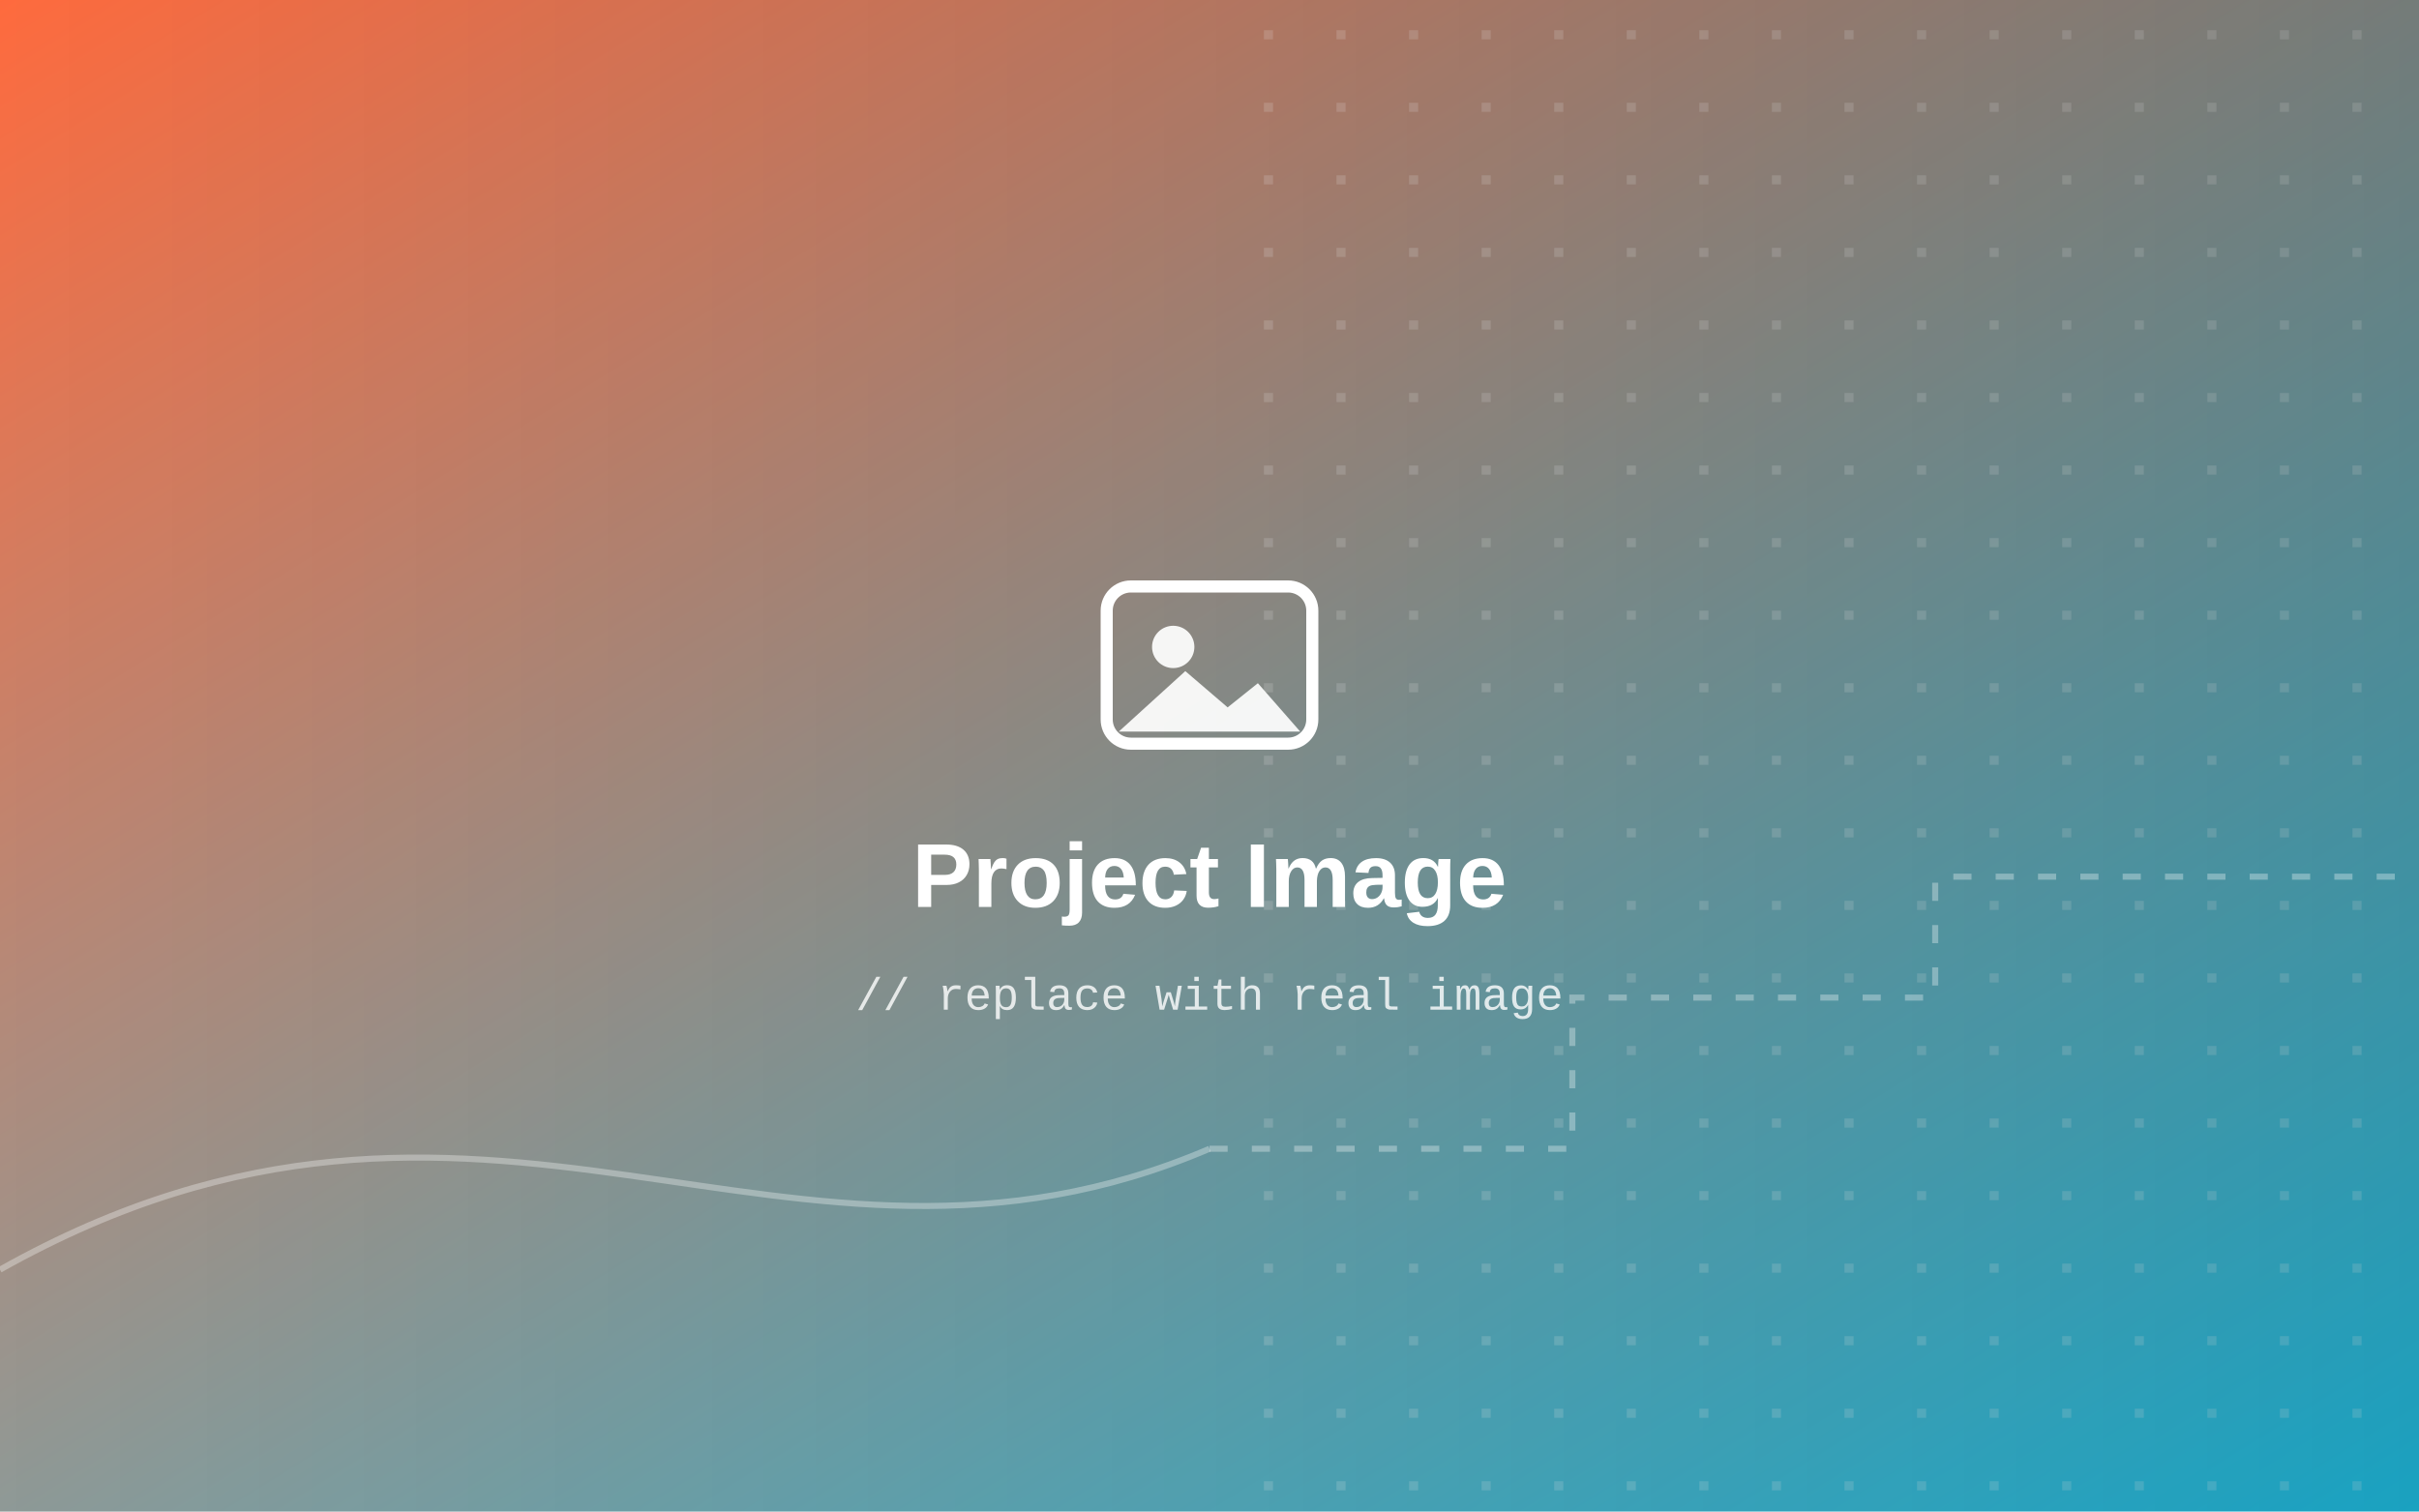
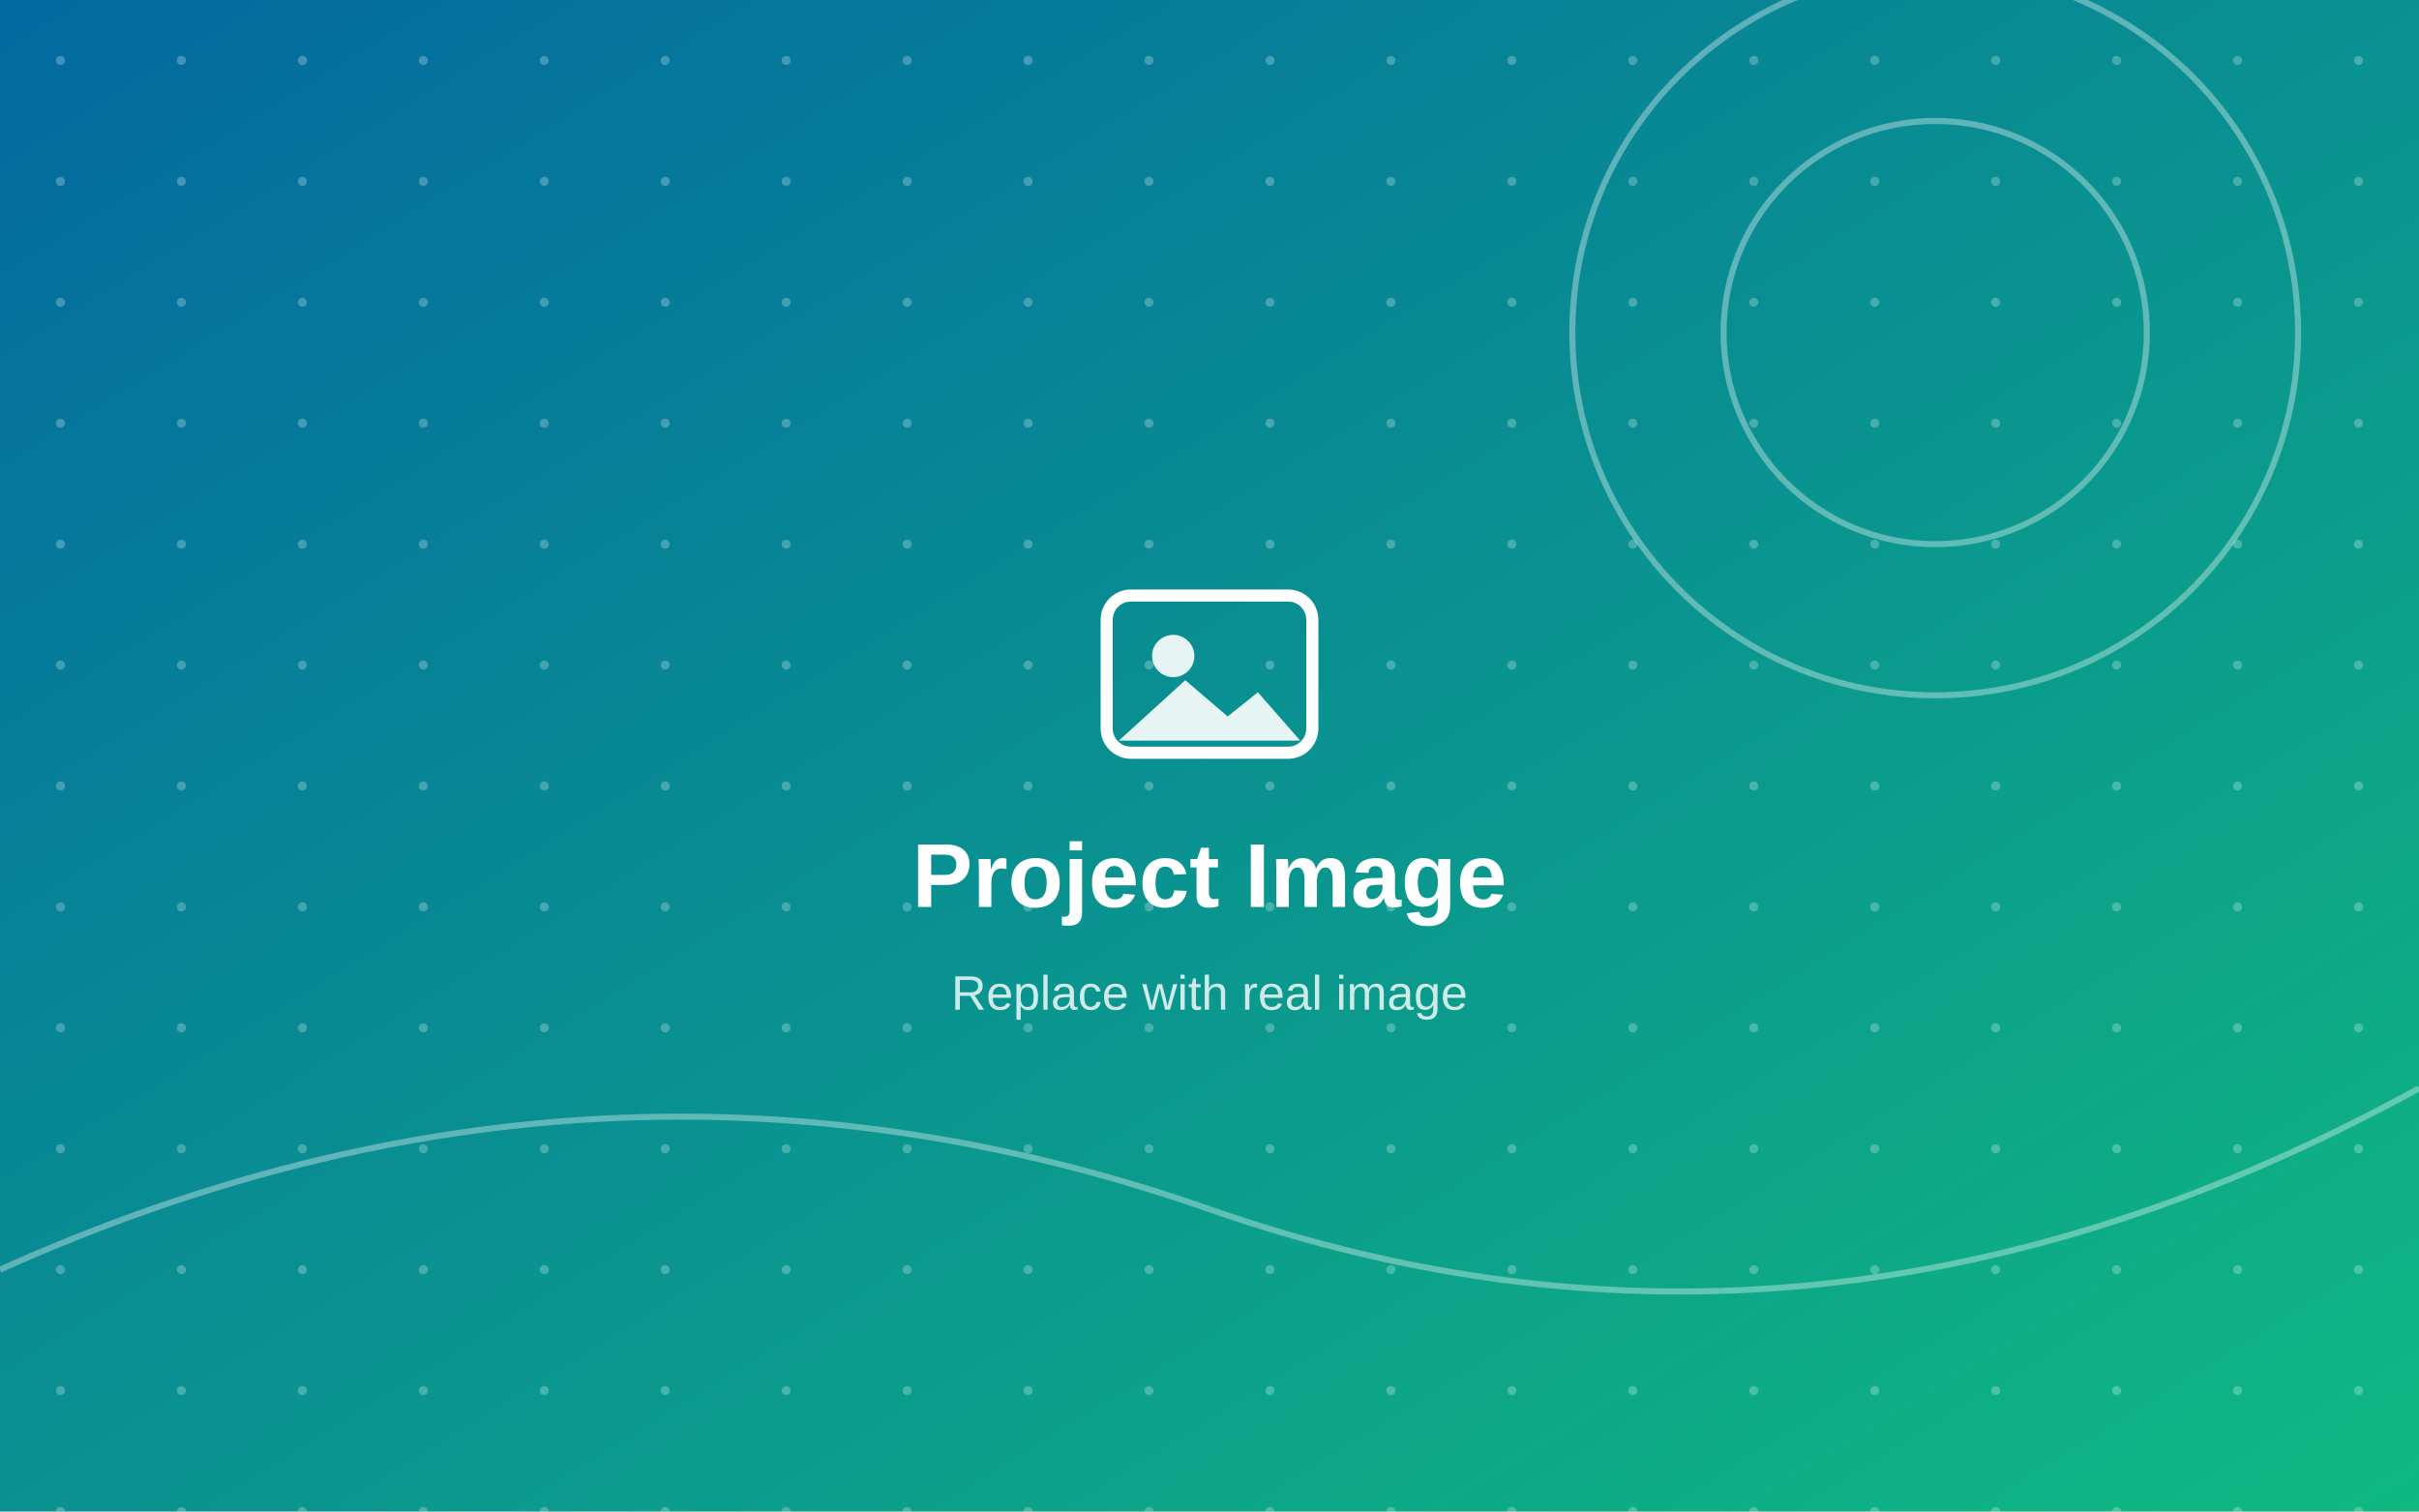
<svg xmlns="http://www.w3.org/2000/svg" viewBox="0 0 800 500" preserveAspectRatio="xMidYMid slice">
  <defs>
    <linearGradient id="g" x1="0" y1="0" x2="1" y2="1">
-       <stop offset="0" stop-color="#ff6a3d" />
-       <stop offset="1" stop-color="#1fc8ef" />
+       <stop offset="0" stop-color="#0369a1" />
+       <stop offset="1" stop-color="#10b981" />
    </linearGradient>
-     <pattern id="p" width="24" height="24" patternUnits="userSpaceOnUse">
-       <rect x="10" y="10" width="3" height="3" fill="#fff" opacity=".18" />
+     <pattern id="p" width="40" height="40" patternUnits="userSpaceOnUse">
+       <circle cx="20" cy="20" r="1.5" fill="#fff" opacity=".25" />
    </pattern>
-     <linearGradient id="f" x1="0" y1="0" x2="1" y2="0">
-       <stop offset="0" stop-color="#000" stop-opacity="0" />
-       <stop offset="1" stop-color="#000" stop-opacity=".55" />
-     </linearGradient>
  </defs>
  <rect width="800" height="500" fill="url(#g)" />
-   <rect x="400" width="400" height="500" fill="url(#p)" />
-   <rect width="800" height="500" fill="url(#f)" opacity=".35" />
-   <g fill="none" stroke="#fff" stroke-opacity=".32" stroke-width="2">
-     <path d="M0 420 C 160 330, 260 440, 400 380" />
-     <path d="M400 380 H 520 V 330 H 640 V 290 H 800" stroke-dasharray="6 8" />
+   <rect width="800" height="500" fill="url(#p)" />
+   <g fill="none" stroke="#fff" stroke-opacity=".35" stroke-width="2">
+     <circle cx="640" cy="110" r="70" />
+     <circle cx="640" cy="110" r="120" />
+     <path d="M0 420 Q200 330 400 400 T800 360" />
  </g>
-   <g transform="translate(400 222)" fill="#fff" fill-opacity=".92">
+   <g transform="translate(400 225)" fill="#fff" fill-opacity=".9">
    <rect x="-34" y="-28" width="68" height="52" rx="8" fill="none" stroke="#fff" stroke-width="4" />
    <circle cx="-12" cy="-8" r="7" />
    <path d="M-30 20 L-8 0 L6 12 L16 4 L30 20 Z" />
  </g>
  <text x="400" y="300" text-anchor="middle" font-family="Arial, sans-serif" font-size="30" font-weight="700" fill="#fff">Project Image</text>
-   <text x="400" y="334" text-anchor="middle" font-family="Courier New, monospace" font-size="15" fill="#fff" fill-opacity=".8">// replace with real image</text>
+   <text x="400" y="334" text-anchor="middle" font-family="Arial, sans-serif" font-size="16" fill="#fff" fill-opacity=".8">Replace with real image</text>
</svg>
